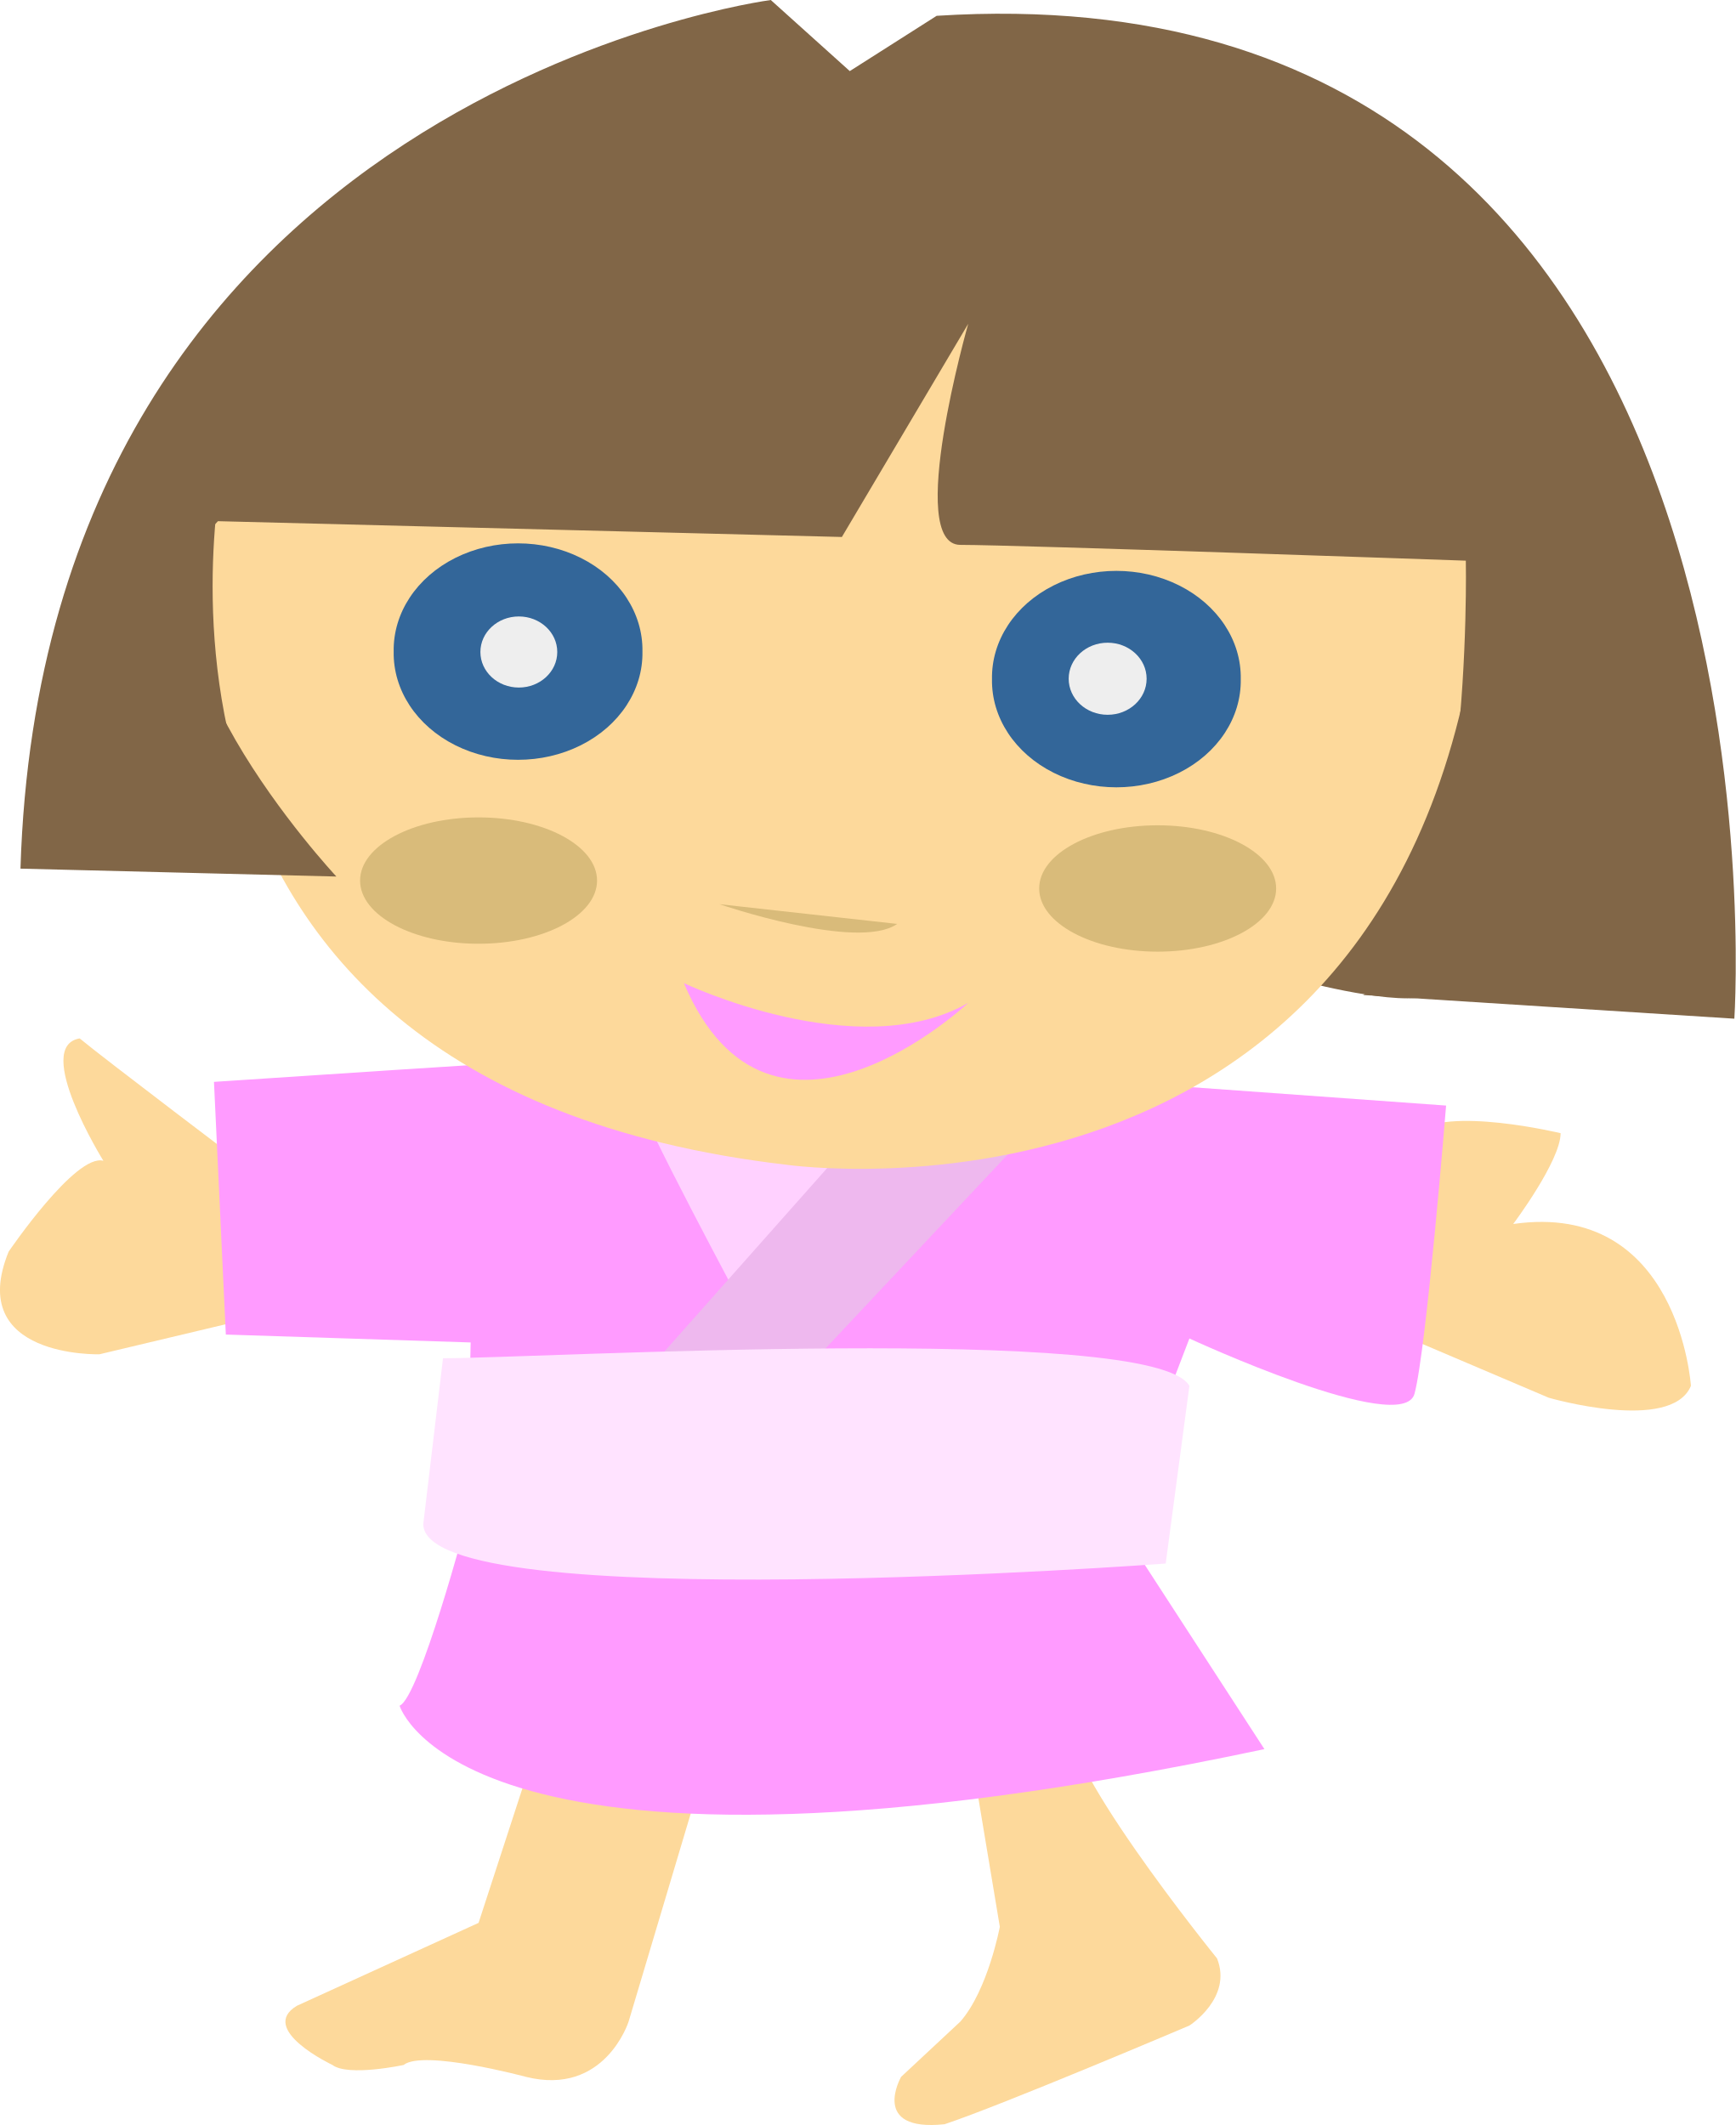
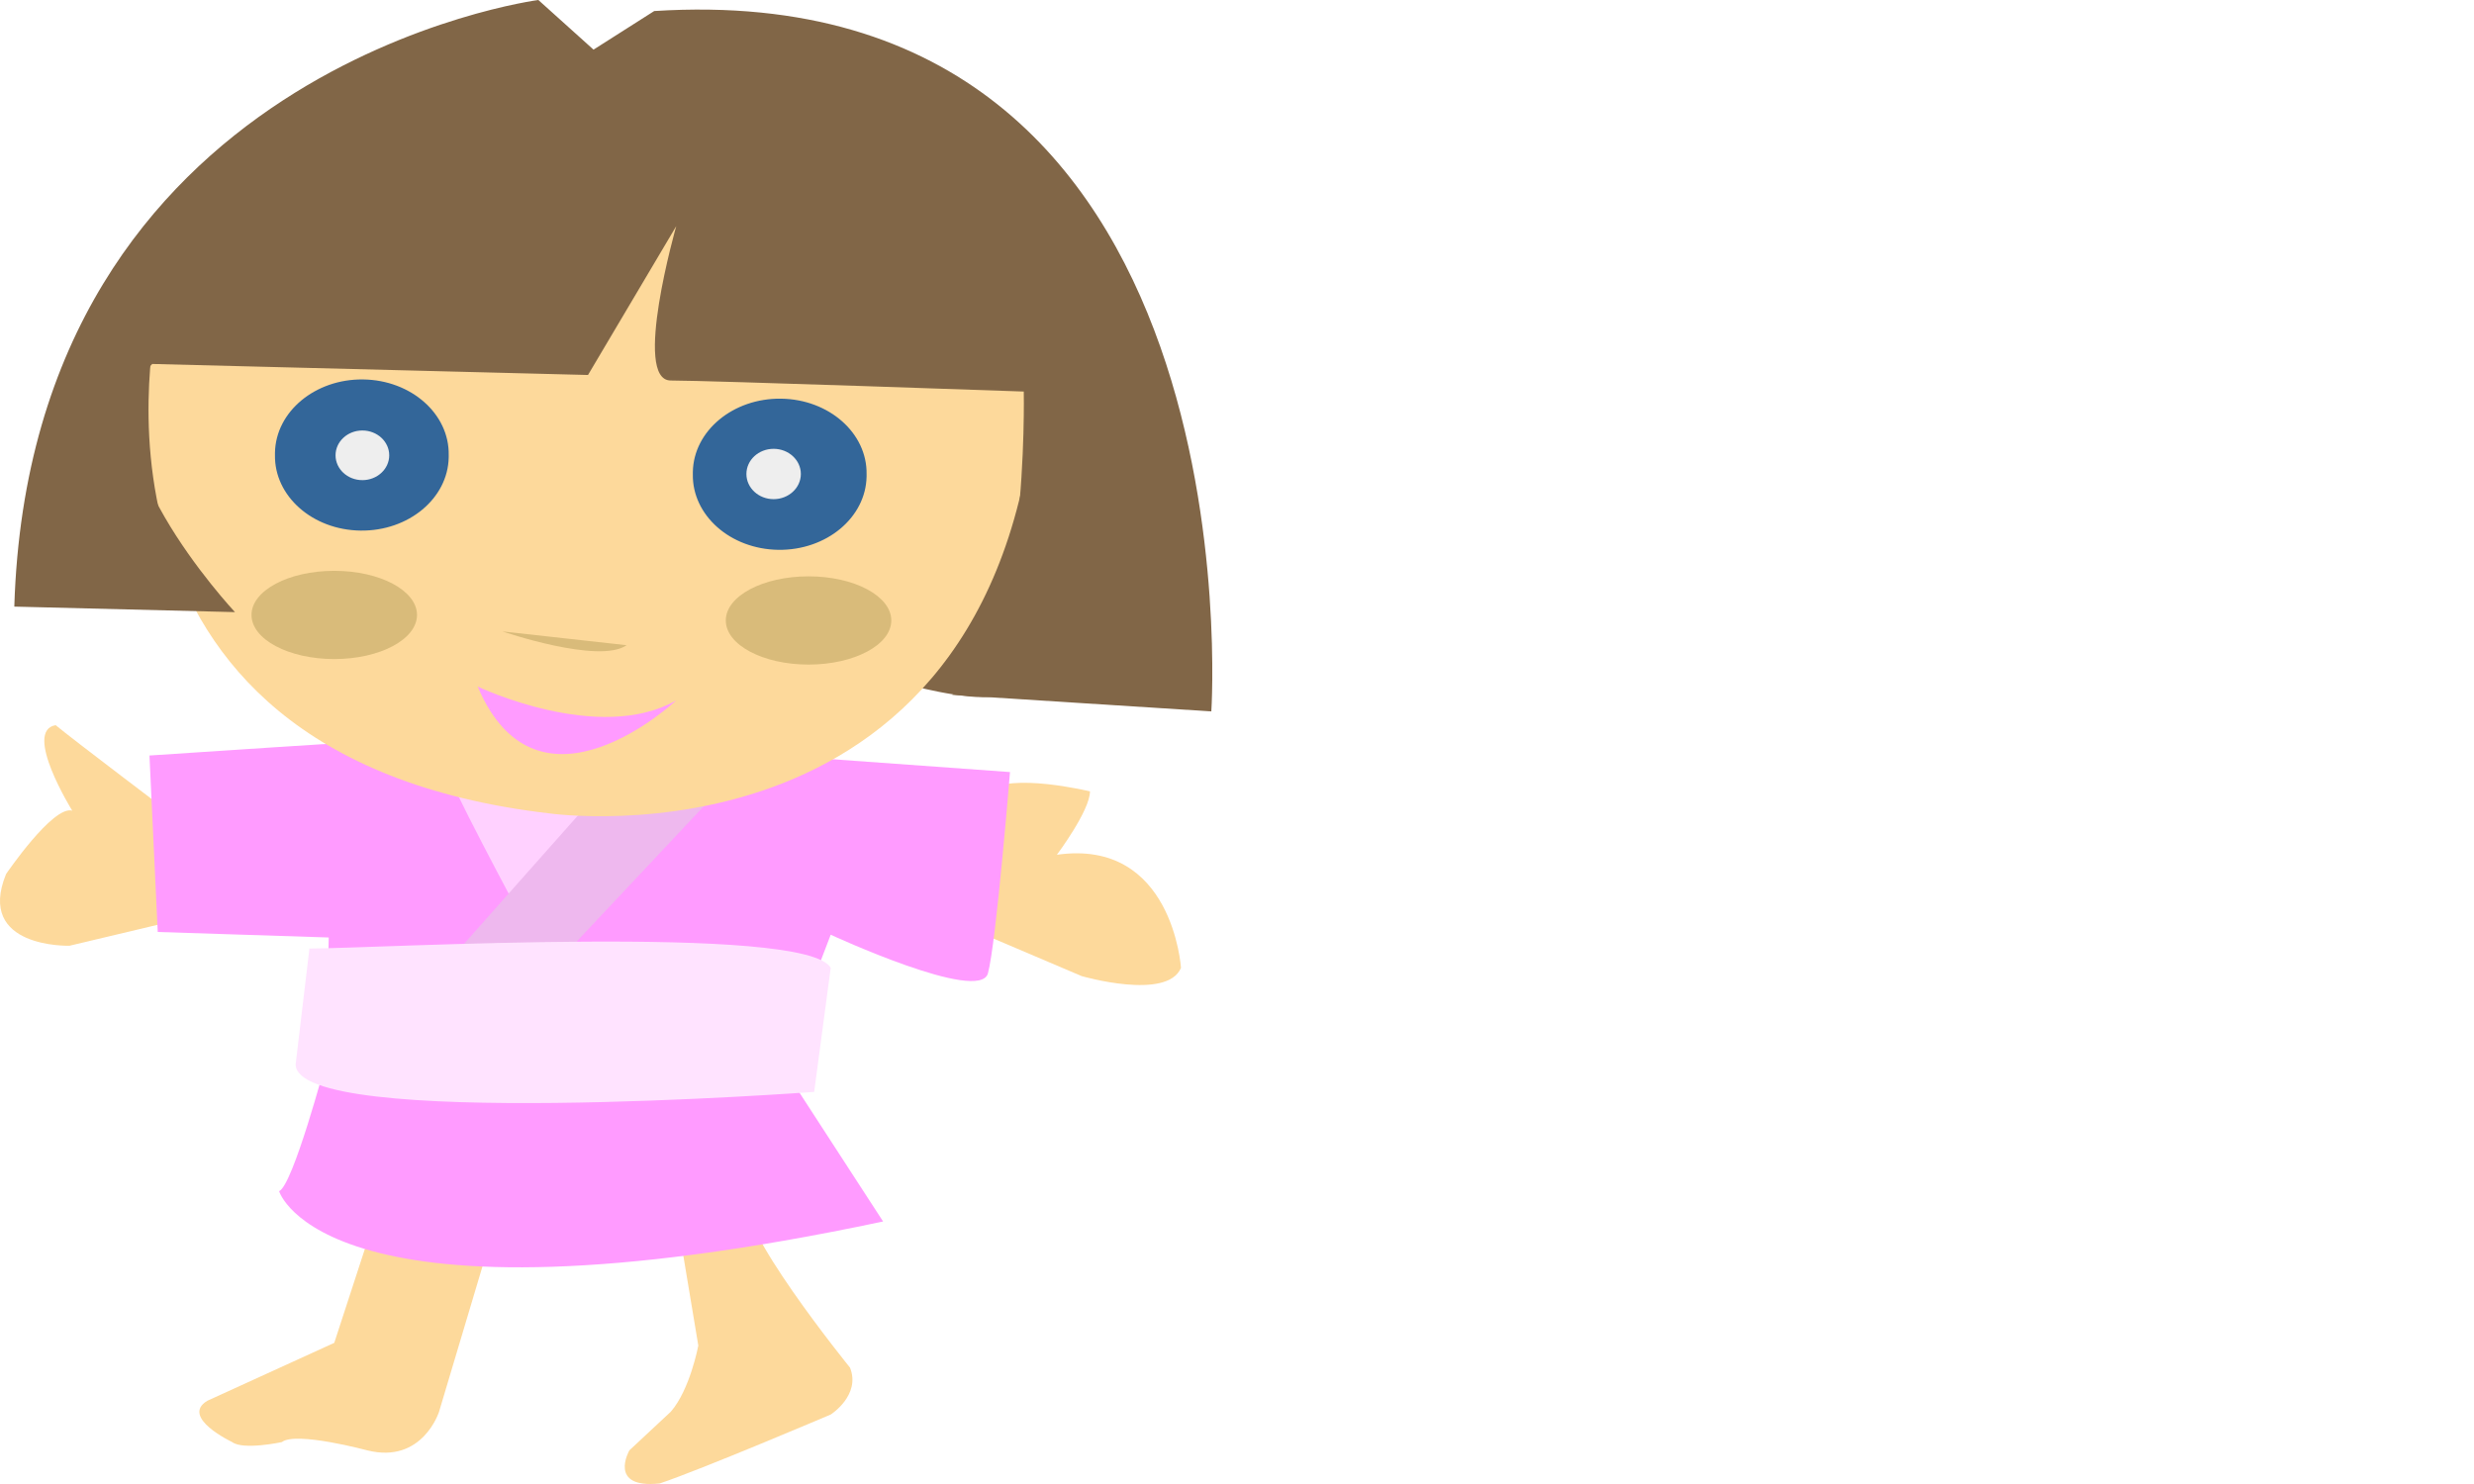
- <svg xmlns="http://www.w3.org/2000/svg" id="svg6625" viewBox="0 0 275.64 337.51" version="1.0">
+ <svg xmlns="http://www.w3.org/2000/svg" version="1.1" id="svg6625" x="0px" y="0px" width="200px" height="120px" viewBox="0 0 200 120" enable-background="new 0 0 200 120" xml:space="preserve">
  <g id="layer1" transform="translate(-125.75 -643.61)">
    <g id="g7183" transform="matrix(.56758 0 0 .56758 54.375 424.26)">
-       <path id="path6654" style="fill-rule:evenodd;fill:#816647" d="m184.86 506.88s-37.38 51.52-22.23 66.67c15.16 15.15 30.31 33.33 30.31 33.33l302.03 35.36-7.07 18.18s25.26 7.07 36.37 5.05 22.22-10.1 22.22-10.1l1.01-130.31-362.64-18.18z" />
-       <path id="path6373" style="fill-rule:evenodd;fill:#fdd99b" d="m199.98 754.4l-46.4 11.04s-37.57 1.11-25.41-28.72c0 0 18.78-27.62 26.51-25.42 0 0-19.88-32.04-6.63-34.25 6.63 5.53 47.51 36.46 47.51 36.46l4.42 40.89z" />
-       <path id="path6371" style="fill-rule:evenodd;fill:#fdd99b" d="m507.14 755.5l51.93 22.1s34.26 9.94 39.78-3.32c0 0-3.31-51.93-49.72-45.3 0 0 13.26-17.68 13.26-25.41 0 0-32.04-7.73-40.88 0l-12.16 57.45-2.21-5.52z" />
-       <path id="path6391" style="fill-rule:evenodd;fill:#fdd99b" d="m396.65 872.62l8.84 53.03s-3.31 17.68-11.04 26.52l-16.58 15.47s-8.84 15.47 12.16 13.26c16.57-5.53 68.5-27.62 68.5-27.62s12.15-7.74 7.73-18.79c0 0-47.51-58.56-40.88-68.5l-28.73 6.63z" />
-       <path id="path6393" style="fill-rule:evenodd;fill:#fdd99b" d="m276.22 873.72c7.74 0 47.51 4.42 47.51 4.42l-22.1 74.03s-6.63 20.99-28.72 15.47c0 0-28.73-7.73-34.25-3.32 0 0-15.47 3.32-19.89 0 0 0-21-9.94-9.95-16.57l50.83-23.2 16.57-50.83z" />
-       <path id="path6369" style="fill-rule:evenodd;fill:#ff9bff" d="m289.48 682.58c-4.42 0-103.86 6.63-103.86 6.63l3.32 70.71 68.5 2.21-1.11 49.72s-13.25 49.72-18.78 51.93c0 0 17.68 59.66 241.97 12.15l-40.88-62.98 19.89-51.93s59.66 27.63 62.98 15.47c3.31-12.15 8.84-80.65 8.84-80.65l-107.18-7.74-133.69-5.52z" />
-       <path id="path6383" style="fill-rule:evenodd;fill:#ffd1ff" d="m303.84 692.52c0 4.42 30.94 61.88 30.94 61.88l39.78-46.41-70.72-15.47z" />
-       <path id="path6381" style="fill-rule:evenodd;fill:#eeb8ee" d="m366.82 702.47l-60.77 68.5 39.78 4.42 68.5-72.92h-47.51z" />
-       <path id="path6375" style="fill-rule:evenodd;fill:#fdd99b" d="m188.94 512.42s-41.99 176.79 156.89 199.99c0 0 184.52 26.52 195.57-176.78-1.11-5.53-150.27-91.71-150.27-91.71l-202.19 68.5z" />
-       <path id="path6377" style="fill-rule:evenodd;fill:#ff9bff" d="m317.1 661.58s48.62 23.21 79.55 5.53c0 0-55.24 51.93-79.55-5.53z" />
-       <path id="path6367" style="fill-rule:evenodd;fill:#816647" d="m363.51 406.36l-22.1-19.89s-203.3 26.51-209.93 243.07l88.39 2.21s-64.08-68.5-33.14-99.44l174.57 4.42 35.35-59.66s-17.67 61.87-2.2 61.87c15.46 0 141.42 4.42 141.42 4.42s2.21 106.07-28.73 121.54l103.86 6.63s19.89-296.11-223.18-280.64l-24.31 15.47z" />
-       <path id="path6379" style="fill-rule:evenodd;fill:#d9bb7a" d="m327.05 639.49s38.67 13.26 49.72 5.52" />
-       <path id="path6385" style="fill-rule:evenodd;fill:#ffe3ff" d="m249.7 766.55c26.52 0 198.88-9.94 208.83 7.73l-6.63 49.72s-207.72 15.47-207.72-11.05l5.52-46.4z" />
-       <path id="path6395" style="fill:#336699" d="m-1405.4 1181.6a34.804 29.832 0 1 1 -69.6 0 34.804 29.832 0 1 1 69.6 0z" transform="matrix(1 0 0 -1 1878.3 1758.1)" />
-       <path id="path6397" style="fill:#336699" d="m-1405.4 1181.6a34.804 29.832 0 1 1 -69.6 0 34.804 29.832 0 1 1 69.6 0z" transform="matrix(1 0 0 -1 1710.9 1750.4)" />
-       <path id="path6399" style="fill:#eeeeee" d="m-1409.8 1185.5a22.098 20.44 0 1 1 -44.2 0 22.098 20.44 0 1 1 44.2 0z" transform="matrix(.48656 0 0 .48656 967.62 -7.8998)" />
-       <path id="path6401" style="fill:#eeeeee" d="m-1409.8 1185.5a22.098 20.44 0 1 1 -44.2 0 22.098 20.44 0 1 1 44.2 0z" transform="matrix(.49336 0 0 .49336 1142.1 -8.4764)" />
-       <path id="path6403" style="fill:#d9bb7a" d="m-1423.1 1236.9a33.147 17.678 0 1 1 -66.3 0 33.147 17.678 0 1 1 66.3 0z" transform="translate(1715.9 -604.02)" />
-       <path id="path6405" style="fill:#d9bb7a" d="m-1423.1 1236.9a33.147 17.678 0 1 1 -66.3 0 33.147 17.678 0 1 1 66.3 0z" transform="translate(1905.9 -601.81)" />
+       <path id="path6654" fill="#816647" d="M146.771,429.277c0,0-13.291,18.317-7.904,23.704c5.391,5.386,10.777,11.85,10.777,11.85    l107.385,12.572l-2.514,6.464c0,0,8.981,2.514,12.932,1.795c3.95-0.718,7.899-3.591,7.899-3.591l0.36-46.332L146.771,429.277    L146.771,429.277z" />
+       <path id="path6373" fill="#FDD99B" d="M152.146,517.282l-16.497,3.923c0,0-13.358,0.396-9.035-10.21c0,0,6.678-9.821,9.426-9.038    c0,0-7.069-11.392-2.358-12.177c2.358,1.966,16.893,12.964,16.893,12.964L152.146,517.282L152.146,517.282z" />
+       <path id="path6371" fill="#FDD99B" d="M261.356,517.671l18.463,7.86c0,0,12.18,3.534,14.143-1.18c0,0-1.177-18.465-17.677-16.108    c0,0,4.714-6.285,4.714-9.033c0,0-11.392-2.749-14.534,0l-4.326,20.425L261.356,517.671z" />
+       <path id="path6391" fill="#FDD99B" d="M222.072,559.312l3.142,18.856c0,0-1.177,6.285-3.925,9.429l-5.895,5.501    c0,0-3.143,5.499,4.324,4.714c5.891-1.965,24.355-9.821,24.355-9.821s4.32-2.751,2.748-6.679c0,0-16.893-20.822-14.535-24.356    L222.072,559.312L222.072,559.312z" />
+       <path id="path6393" fill="#FDD99B" d="M179.254,559.705c2.751,0,16.893,1.573,16.893,1.573l-7.86,26.32    c0,0-2.357,7.462-10.21,5.501c0,0-10.215-2.749-12.178-1.18c0,0-5.499,1.18-7.072,0c0,0-7.466-3.534-3.538-5.891l18.073-8.248    L179.254,559.705L179.254,559.705z" />
+       <path id="path6369" fill="#FF9BFF" d="M183.968,491.745c-1.573,0-36.927,2.357-36.927,2.357l1.18,25.141l24.355,0.785    l-0.394,17.679c0,0-4.711,17.677-6.678,18.463c0,0,6.285,21.211,86.03,4.319l-14.534-22.392l7.072-18.462    c0,0,21.211,9.823,22.393,5.499c1.177-4.319,3.142-28.675,3.142-28.675l-38.107-2.751L183.968,491.745L183.968,491.745z" />
+       <path id="path6383" fill="#FFD1FF" d="M189.073,495.279c0,1.573,11.001,22.003,11.001,22.003l14.143-16.502L189.073,495.279z" />
+       <path id="path6381" fill="#EEB8EE" d="M211.466,498.817l-21.607,24.356l14.143,1.569l24.356-25.926H211.466z" />
+       <path id="path6375" fill="#FDD99B" d="M148.221,431.246c0,0-14.929,62.857,55.781,71.105c0,0,65.605,9.429,69.535-62.853    c-0.396-1.967-53.429-32.607-53.429-32.607L148.221,431.246z" />
+       <path id="path6377" fill="#FF9BFF" d="M193.789,484.279c0,0,17.285,8.253,28.283,1.967    C222.072,486.246,202.431,504.708,193.789,484.279L193.789,484.279z" />
+       <path id="path6367" fill="#816647" d="M210.289,393.537l-7.858-7.072c0,0-72.283,9.425-74.64,86.423l31.428,0.785    c0,0-22.785-24.355-11.784-35.355l62.068,1.571l12.569-21.211c0,0-6.284,21.998-0.783,21.998c5.497,0,50.28,1.571,50.28,1.571    s0.788,37.713-10.213,43.213l36.927,2.357c0,0,7.071-105.28-79.351-99.779L210.289,393.537z" />
+       <path id="path6379" fill="#D9BB7A" d="M197.326,476.425c0,0,13.747,4.714,17.677,1.962" />
+       <path id="path6385" fill="#FFE3FF" d="M169.825,521.601c9.429,0,70.71-3.534,74.248,2.749l-2.357,17.677    c0,0-73.854,5.499-73.854-3.93L169.825,521.601z" />
+       <path id="path6395" fill="#336699" d="    M249.181,454.03c0.103-5.858-5.351-10.678-12.185-10.766c-6.832-0.089-12.457,4.587-12.56,10.444    c-0.002,0.108-0.002,0.215,0,0.323c-0.103,5.857,5.351,10.677,12.185,10.767c6.834,0.089,12.457-4.587,12.56-10.445    C249.184,454.244,249.184,454.137,249.181,454.03z" />
+       <path id="path6397" fill="#336699" d="    M189.663,451.291c0.103-5.857-5.351-10.677-12.185-10.766c-6.834-0.089-12.457,4.587-12.56,10.444    c-0.002,0.108-0.002,0.215,0,0.322c-0.103,5.858,5.351,10.678,12.185,10.767c6.834,0.089,12.457-4.588,12.56-10.445    C189.666,451.506,189.666,451.399,189.663,451.291z" />
+       <path id="path6399" fill="#EEEEEE" d="    M181.191,451.333c0,1.953-1.714,3.537-3.823,3.537c-2.113,0-3.823-1.584-3.823-3.537c0-1.953,1.71-3.537,3.823-3.537    C179.477,447.797,181.191,449.381,181.191,451.333z" />
+       <path id="path6401" fill="#EEEEEE" d="    M239.818,453.994c0,1.98-1.736,3.586-3.878,3.586c-2.14,0-3.875-1.605-3.875-3.586s1.734-3.586,3.875-3.586    C238.082,450.409,239.818,452.014,239.818,453.994z" />
+       <path id="path6403" fill="#D9BB7A" d="    M185.148,474.075c0,3.471-5.277,6.286-11.786,6.286c-6.511,0-11.786-2.815-11.786-6.286l0,0c0-3.472,5.275-6.286,11.786-6.286    C179.871,467.789,185.148,470.603,185.148,474.075z" />
+       <path id="path6405" fill="#D9BB7A" d="    M252.701,474.861c0,3.472-5.277,6.286-11.786,6.286c-6.511,0-11.786-2.814-11.786-6.286l0,0c0-3.471,5.275-6.285,11.786-6.285    C247.424,468.575,252.701,471.389,252.701,474.861z" />
    </g>
  </g>
</svg>
